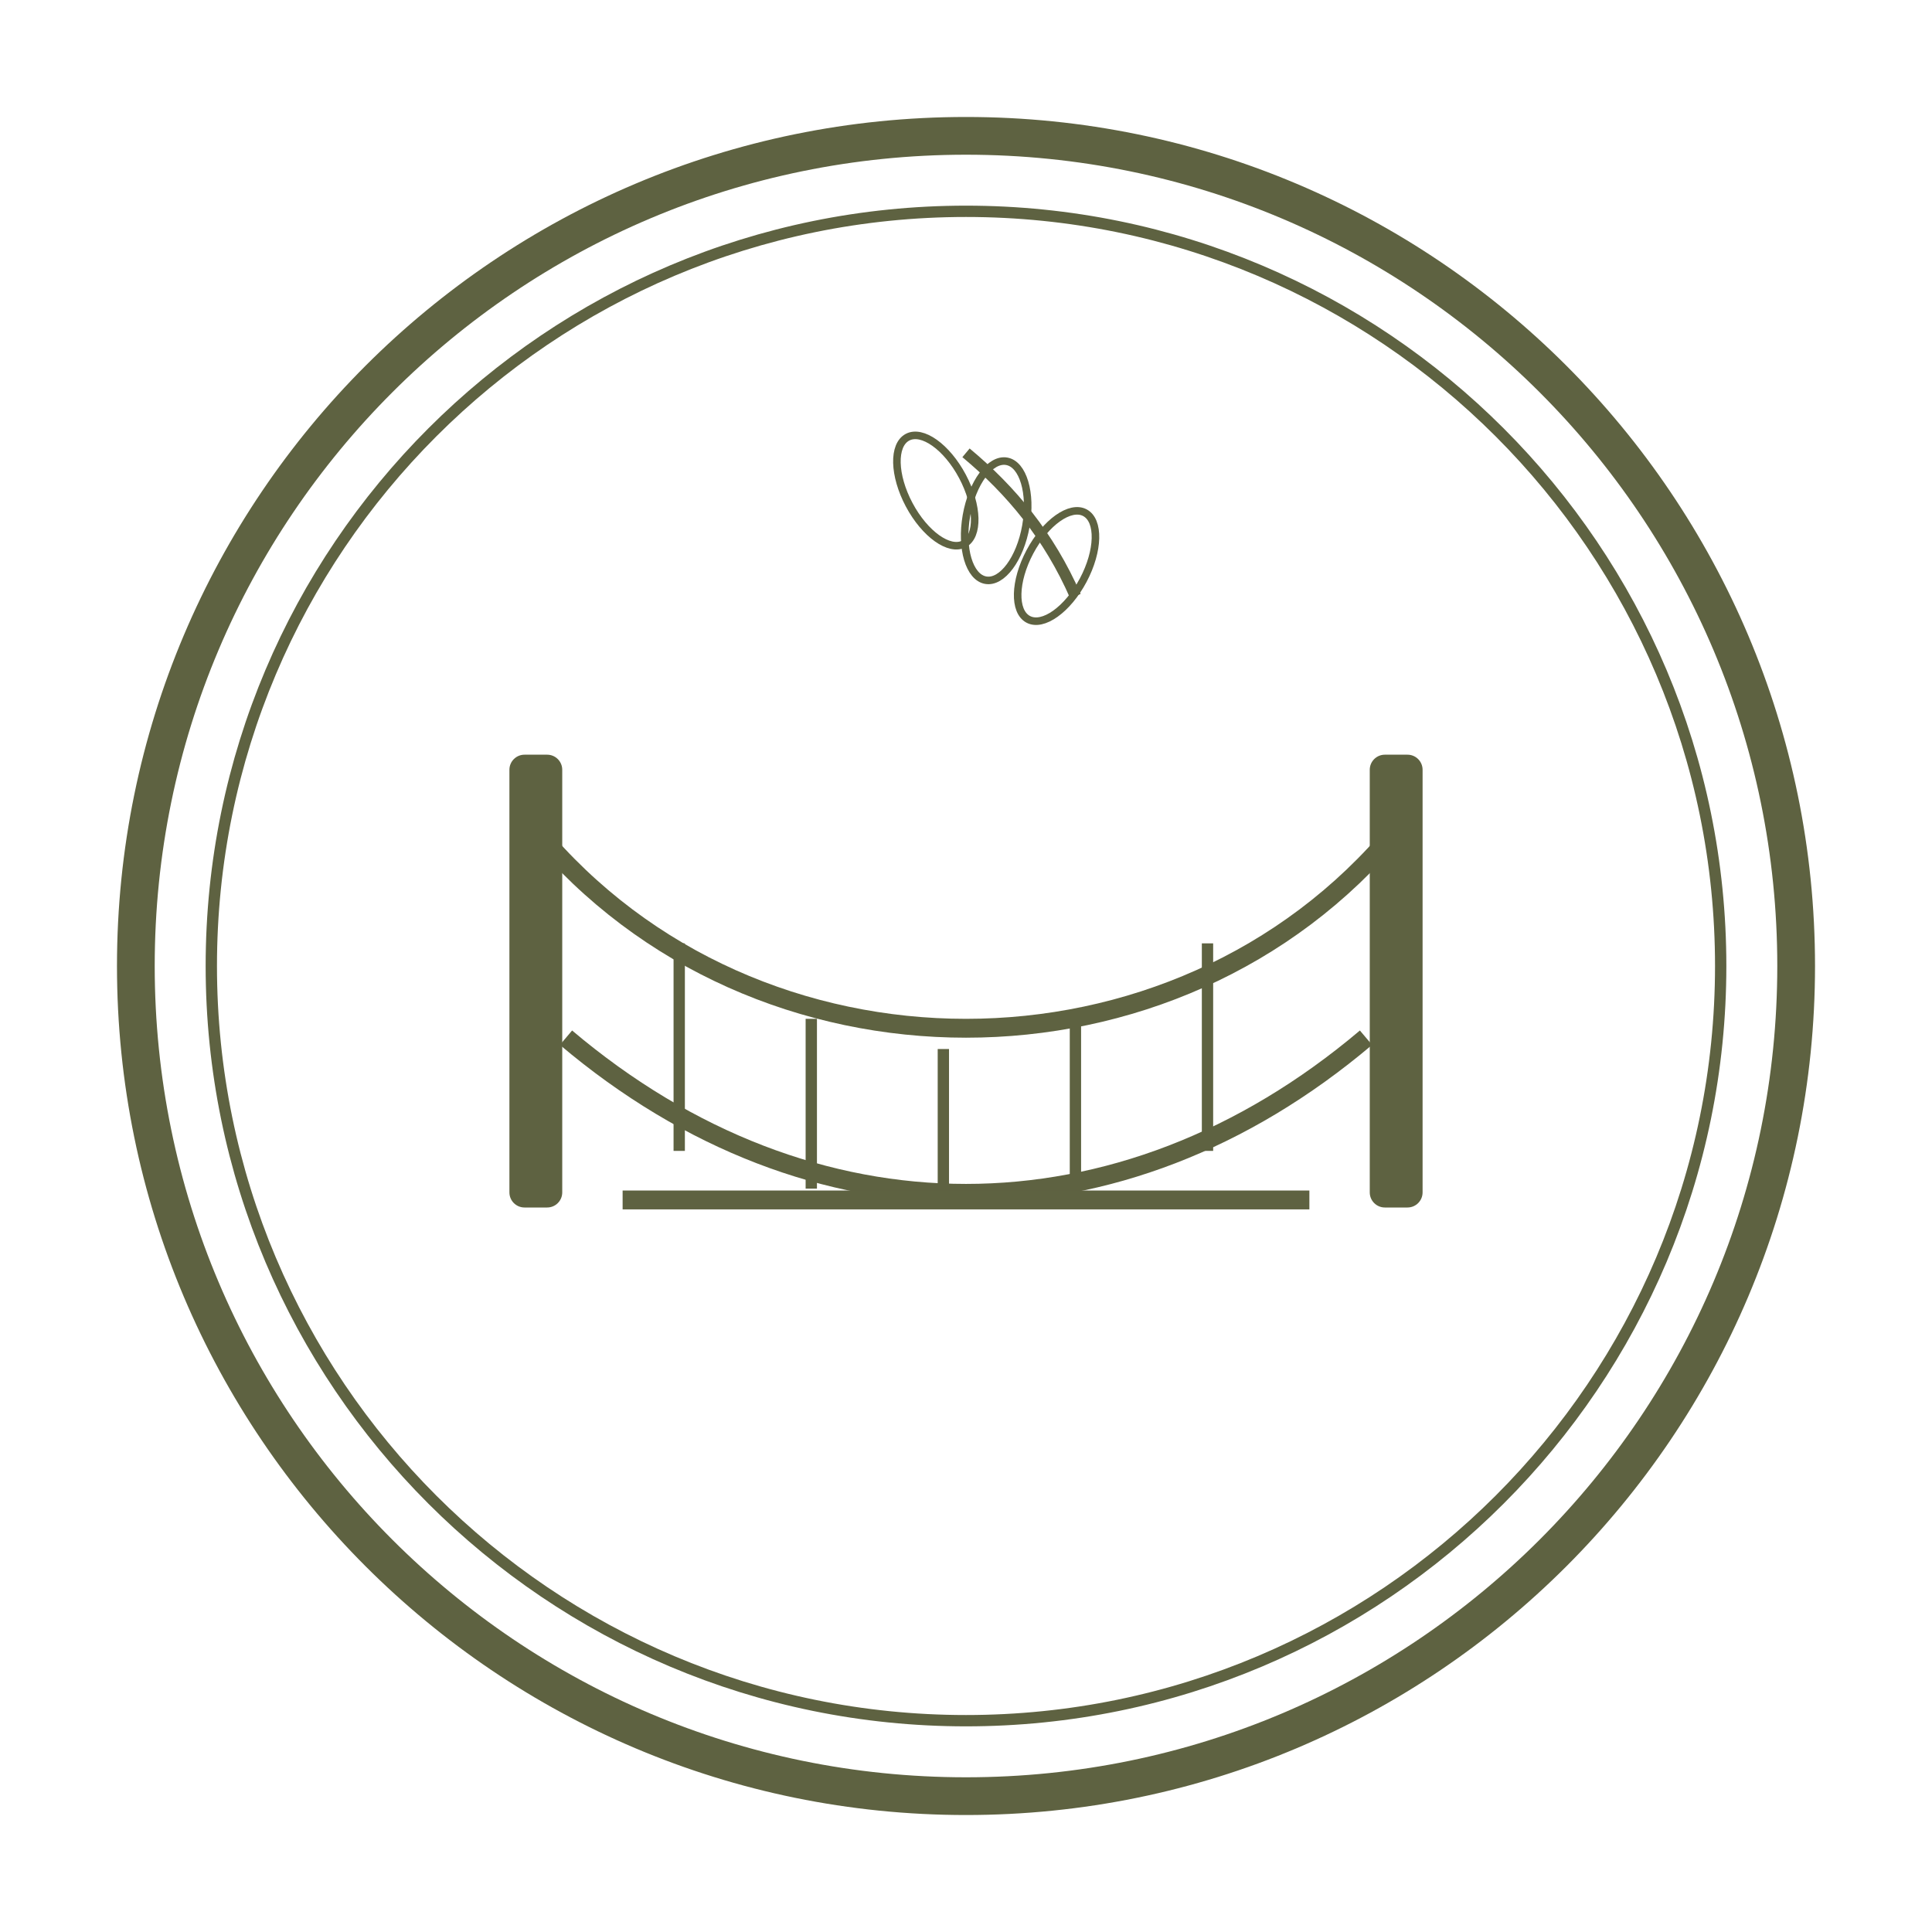
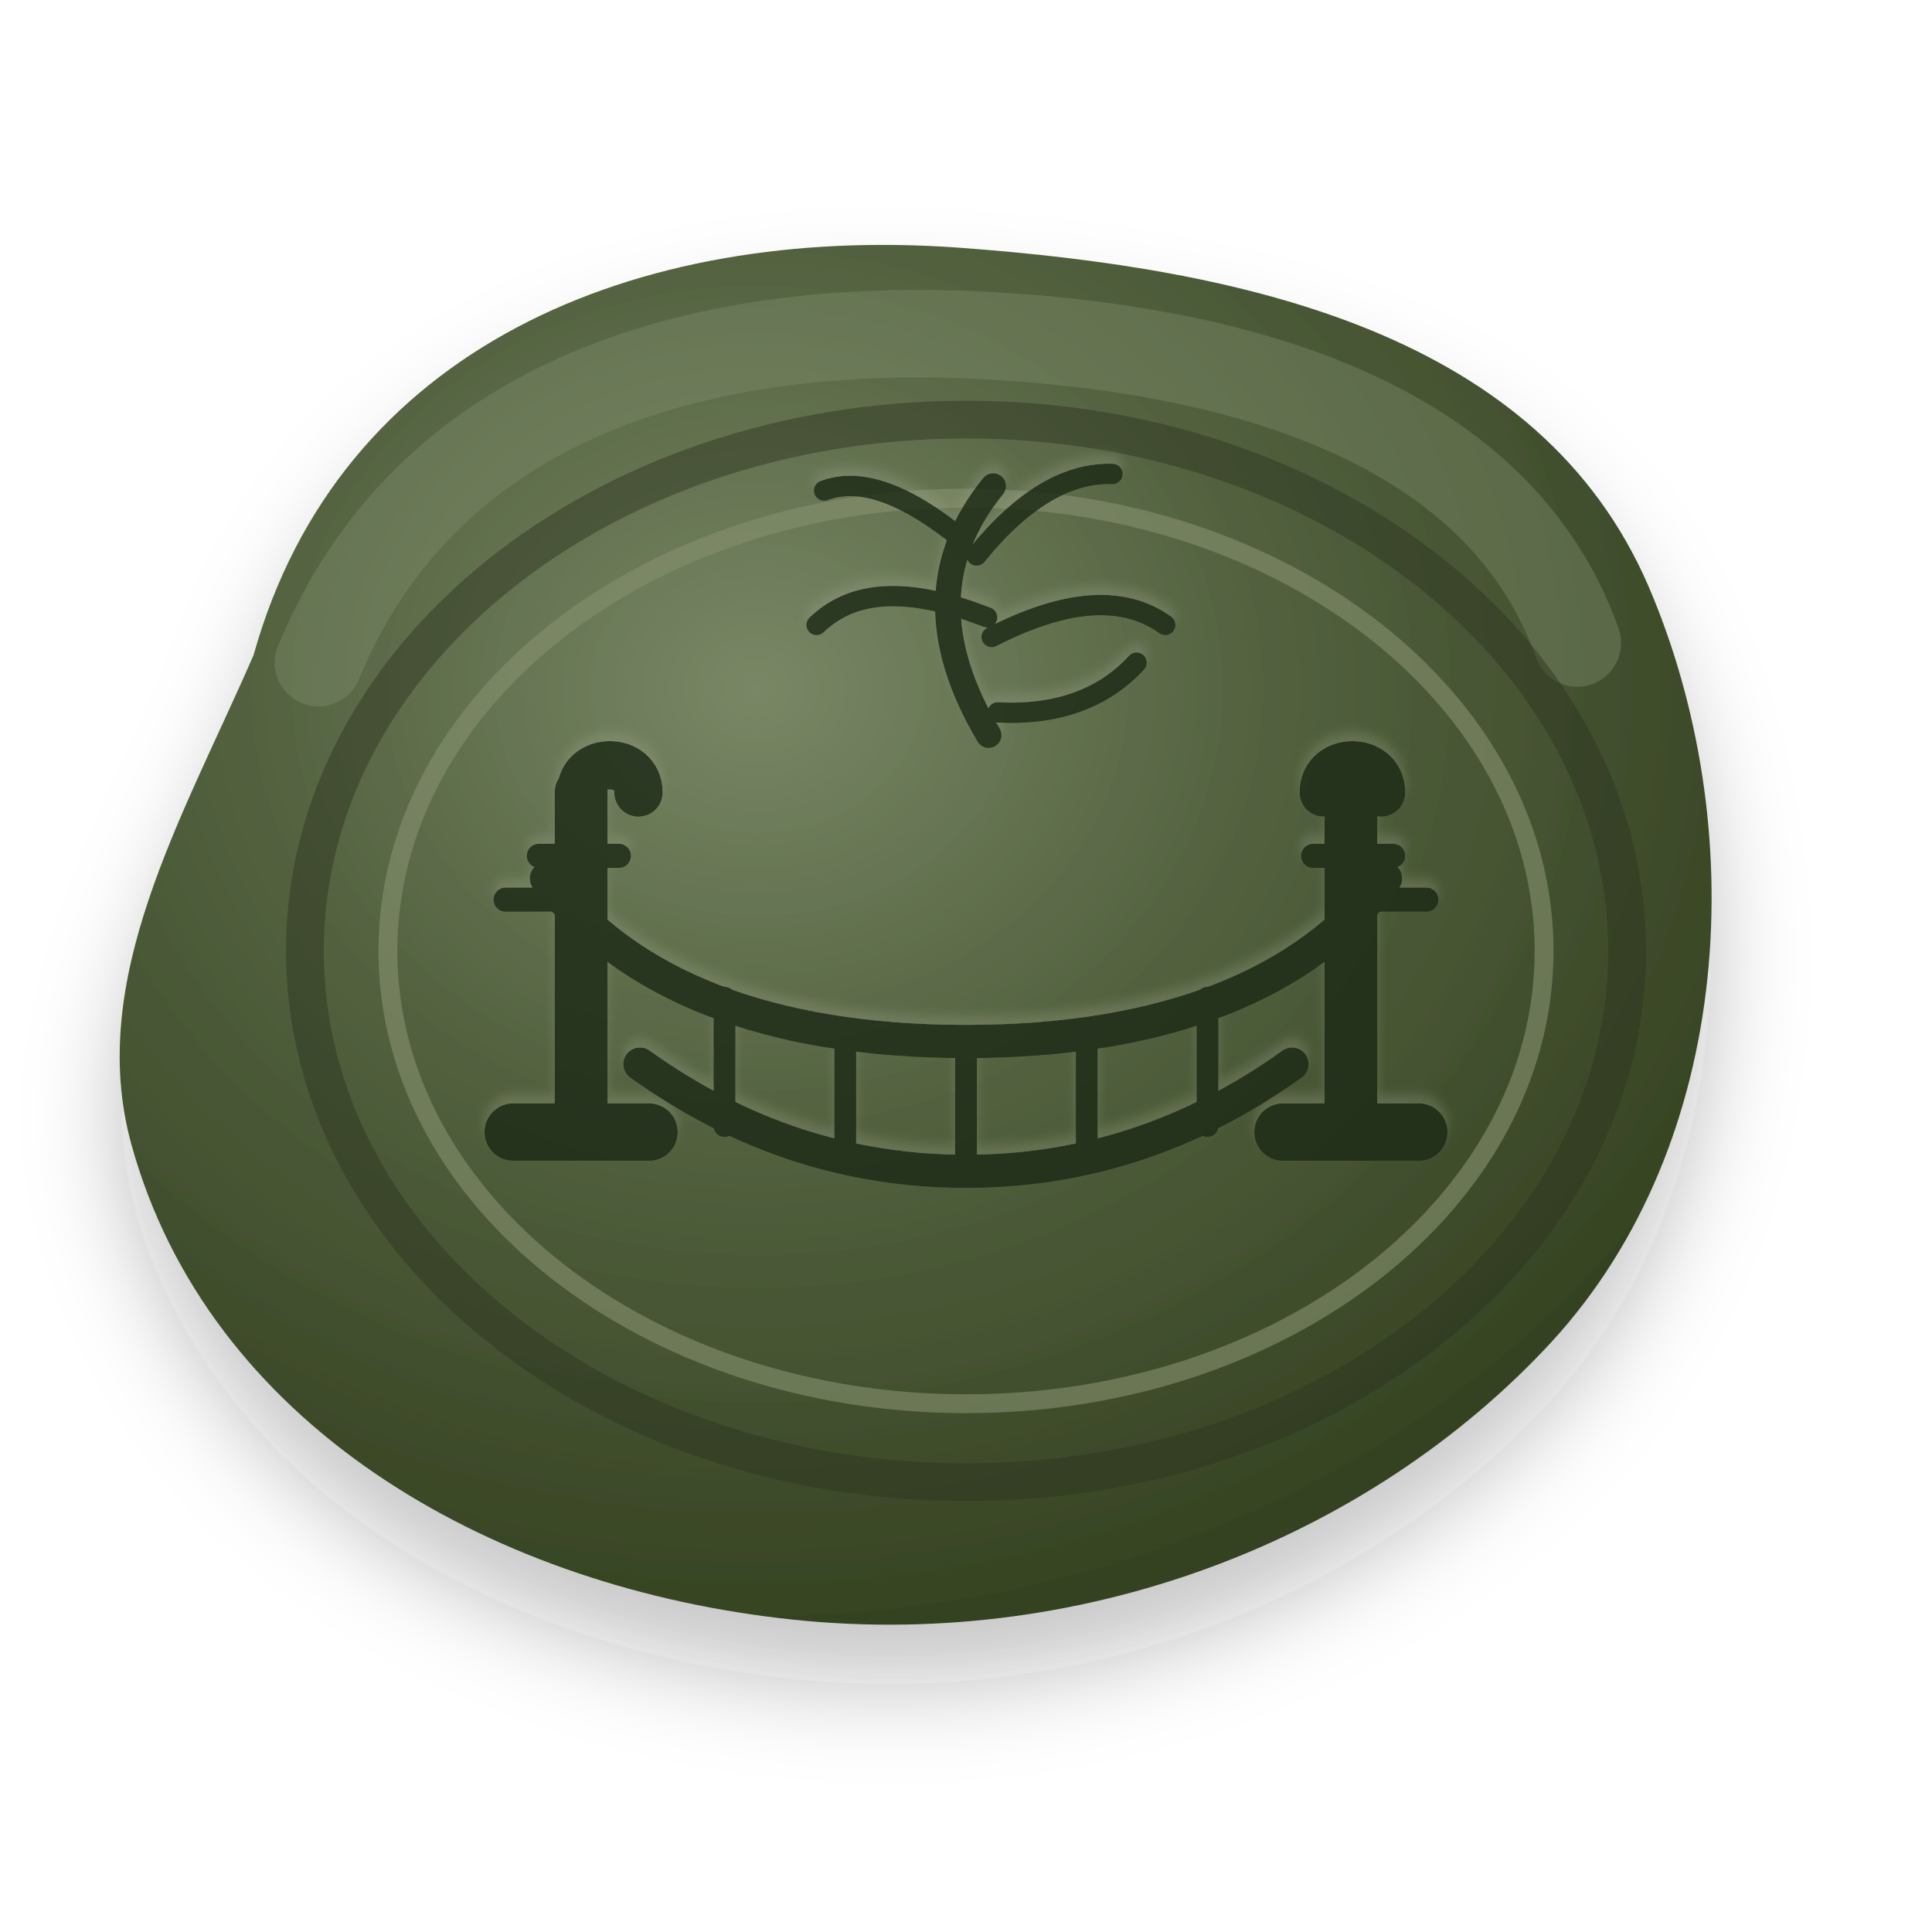
- <svg xmlns="http://www.w3.org/2000/svg" width="512" height="512" viewBox="0 0 512 512" fill="none" role="img" aria-labelledby="title desc">
-   <circle cx="256" cy="256" r="220" stroke="#5E6241" stroke-width="10" />
-   <circle cx="256" cy="256" r="200" stroke="#5E6241" stroke-width="3" />
-   <path d="M256 120 C268 130, 278 142, 285 158" stroke="#5E6241" stroke-width="3" fill="none" />
-   <ellipse cx="248" cy="130" rx="8" ry="16" transform="rotate(-28 248 130)" stroke="#5E6241" stroke-width="2" />
-   <ellipse cx="264" cy="138" rx="8" ry="16" transform="rotate(10 264 138)" stroke="#5E6241" stroke-width="2" />
-   <ellipse cx="280" cy="150" rx="8" ry="16" transform="rotate(28 280 150)" stroke="#5E6241" stroke-width="2" />
-   <rect x="135" y="200" width="14" height="120" rx="4" fill="#5E6241" />
-   <rect x="363" y="200" width="14" height="120" rx="4" fill="#5E6241" />
-   <path d="M142 220 C200 290, 312 290, 370 220" stroke="#5E6241" stroke-width="5" fill="none" />
-   <path d="M150 275 C215 330, 297 330, 362 275" stroke="#5E6241" stroke-width="5" fill="none" />
-   <line x1="180" y1="250" x2="180" y2="305" stroke="#5E6241" stroke-width="3" />
-   <line x1="215" y1="270" x2="215" y2="315" stroke="#5E6241" stroke-width="3" />
-   <line x1="250" y1="278" x2="250" y2="320" stroke="#5E6241" stroke-width="3" />
-   <line x1="285" y1="270" x2="285" y2="315" stroke="#5E6241" stroke-width="3" />
-   <line x1="320" y1="250" x2="320" y2="305" stroke="#5E6241" stroke-width="3" />
-   <line x1="165" y1="318" x2="347" y2="318" stroke="#5E6241" stroke-width="5" />
+ <svg xmlns="http://www.w3.org/2000/svg" viewBox="0 0 128 128" role="img" aria-labelledby="title desc">
+   <defs>
+     <radialGradient id="wax" cx="40%" cy="32%" r="72%">
+       <stop offset="0" stop-color="#798766" />
+       <stop offset="0.45" stop-color="#53613f" />
+       <stop offset="1" stop-color="#33401f" />
+     </radialGradient>
+     <filter id="soft-shadow" x="-20%" y="-20%" width="140%" height="140%">
+       <feDropShadow dx="0" dy="4" stdDeviation="3" flood-color="#1e2415" flood-opacity="0.25" />
+     </filter>
+     <filter id="pressed" x="-10%" y="-10%" width="120%" height="120%">
+       <feDropShadow dx="0" dy="1" stdDeviation="0.45" flood-color="#0f160b" flood-opacity="0.52" />
+       <feDropShadow dx="0" dy="-0.6" stdDeviation="0.35" flood-color="#a2aa90" flood-opacity="0.35" />
+     </filter>
+   </defs>
+   <path filter="url(#soft-shadow)" fill="url(#wax)" d="M16.8 43.4C22.5 23 42.1 14.9 63.4 16.4c19.4 1.4 38.6 5.8 45.8 22.4 6.8 15.8 5.8 36.8-6.4 50.1-12.1 13.1-31.3 20.7-51.2 18.3-19.4-2.3-37.8-12.9-42.9-31.4-3-10.9 3.4-21.6 8.1-32.4Z" />
+   <path fill="none" stroke="#7f8c6c" stroke-width="5.8" stroke-linecap="round" opacity="0.42" d="M21.1 43.9c7.1-17.2 24.6-22.6 43.7-21.7 16.1.8 34.3 5.2 39.7 20.4" />
+   <ellipse cx="64" cy="63" rx="43.8" ry="35.2" fill="none" stroke="#2b341f" stroke-width="2.5" opacity="0.48" />
+   <ellipse cx="64" cy="63" rx="38.3" ry="30" fill="none" stroke="#84906e" stroke-width="1.25" opacity="0.62" />
+   <g filter="url(#pressed)" fill="none" stroke="#1f2918" stroke-linecap="round" stroke-linejoin="round" opacity="0.82">
+     <path stroke-width="3.8" d="M34 75h9M85 75h9" />
+     <path stroke-width="3.5" d="M38.5 74V52.5M89.5 74V52.5" />
+     <path stroke-width="3.2" d="M38.5 52.5c0-2.4 3.8-2.4 3.8 0M87.7 52.5c0-2.4 3.8-2.4 3.8 0" />
+     <path stroke-width="2.2" d="M36.2 58.2c5.3 7.1 14.8 10.8 27.8 10.8s22.5-3.7 27.8-10.8" />
+     <path stroke-width="2.2" d="M42.4 70.5c6.7 4.8 13.9 7.1 21.6 7.1s14.9-2.3 21.6-7.1" />
+     <path stroke-width="1.45" d="M48 66.1v8.5M56 68.4v8.4M64 69v8.6M72 68.4v8.4M80 66.1v8.5" />
+     <path stroke-width="1.6" d="M41 56.7h-5.3M87 56.7h5.3M39.2 59.6h-5.7M88.8 59.6h5.7" />
+     <path stroke-width="1.7" d="M65.5 48.7c-3.7-6.2-3.6-11.7.3-16.5" />
+     <path stroke-width="1.35" d="M65.7 42.2c4.9-2.5 8.7-2.8 11.5-.8M65.4 40.9c-5.1-2-8.8-1.9-11.3.5M64.7 36.8c3-3.7 6-5.5 9-5.4M63.7 35.7c-3.7-3-6.7-4.1-9.1-3.2M66.1 47.2c3.9.2 7-.9 9.2-3.3" />
+   </g>
</svg>
